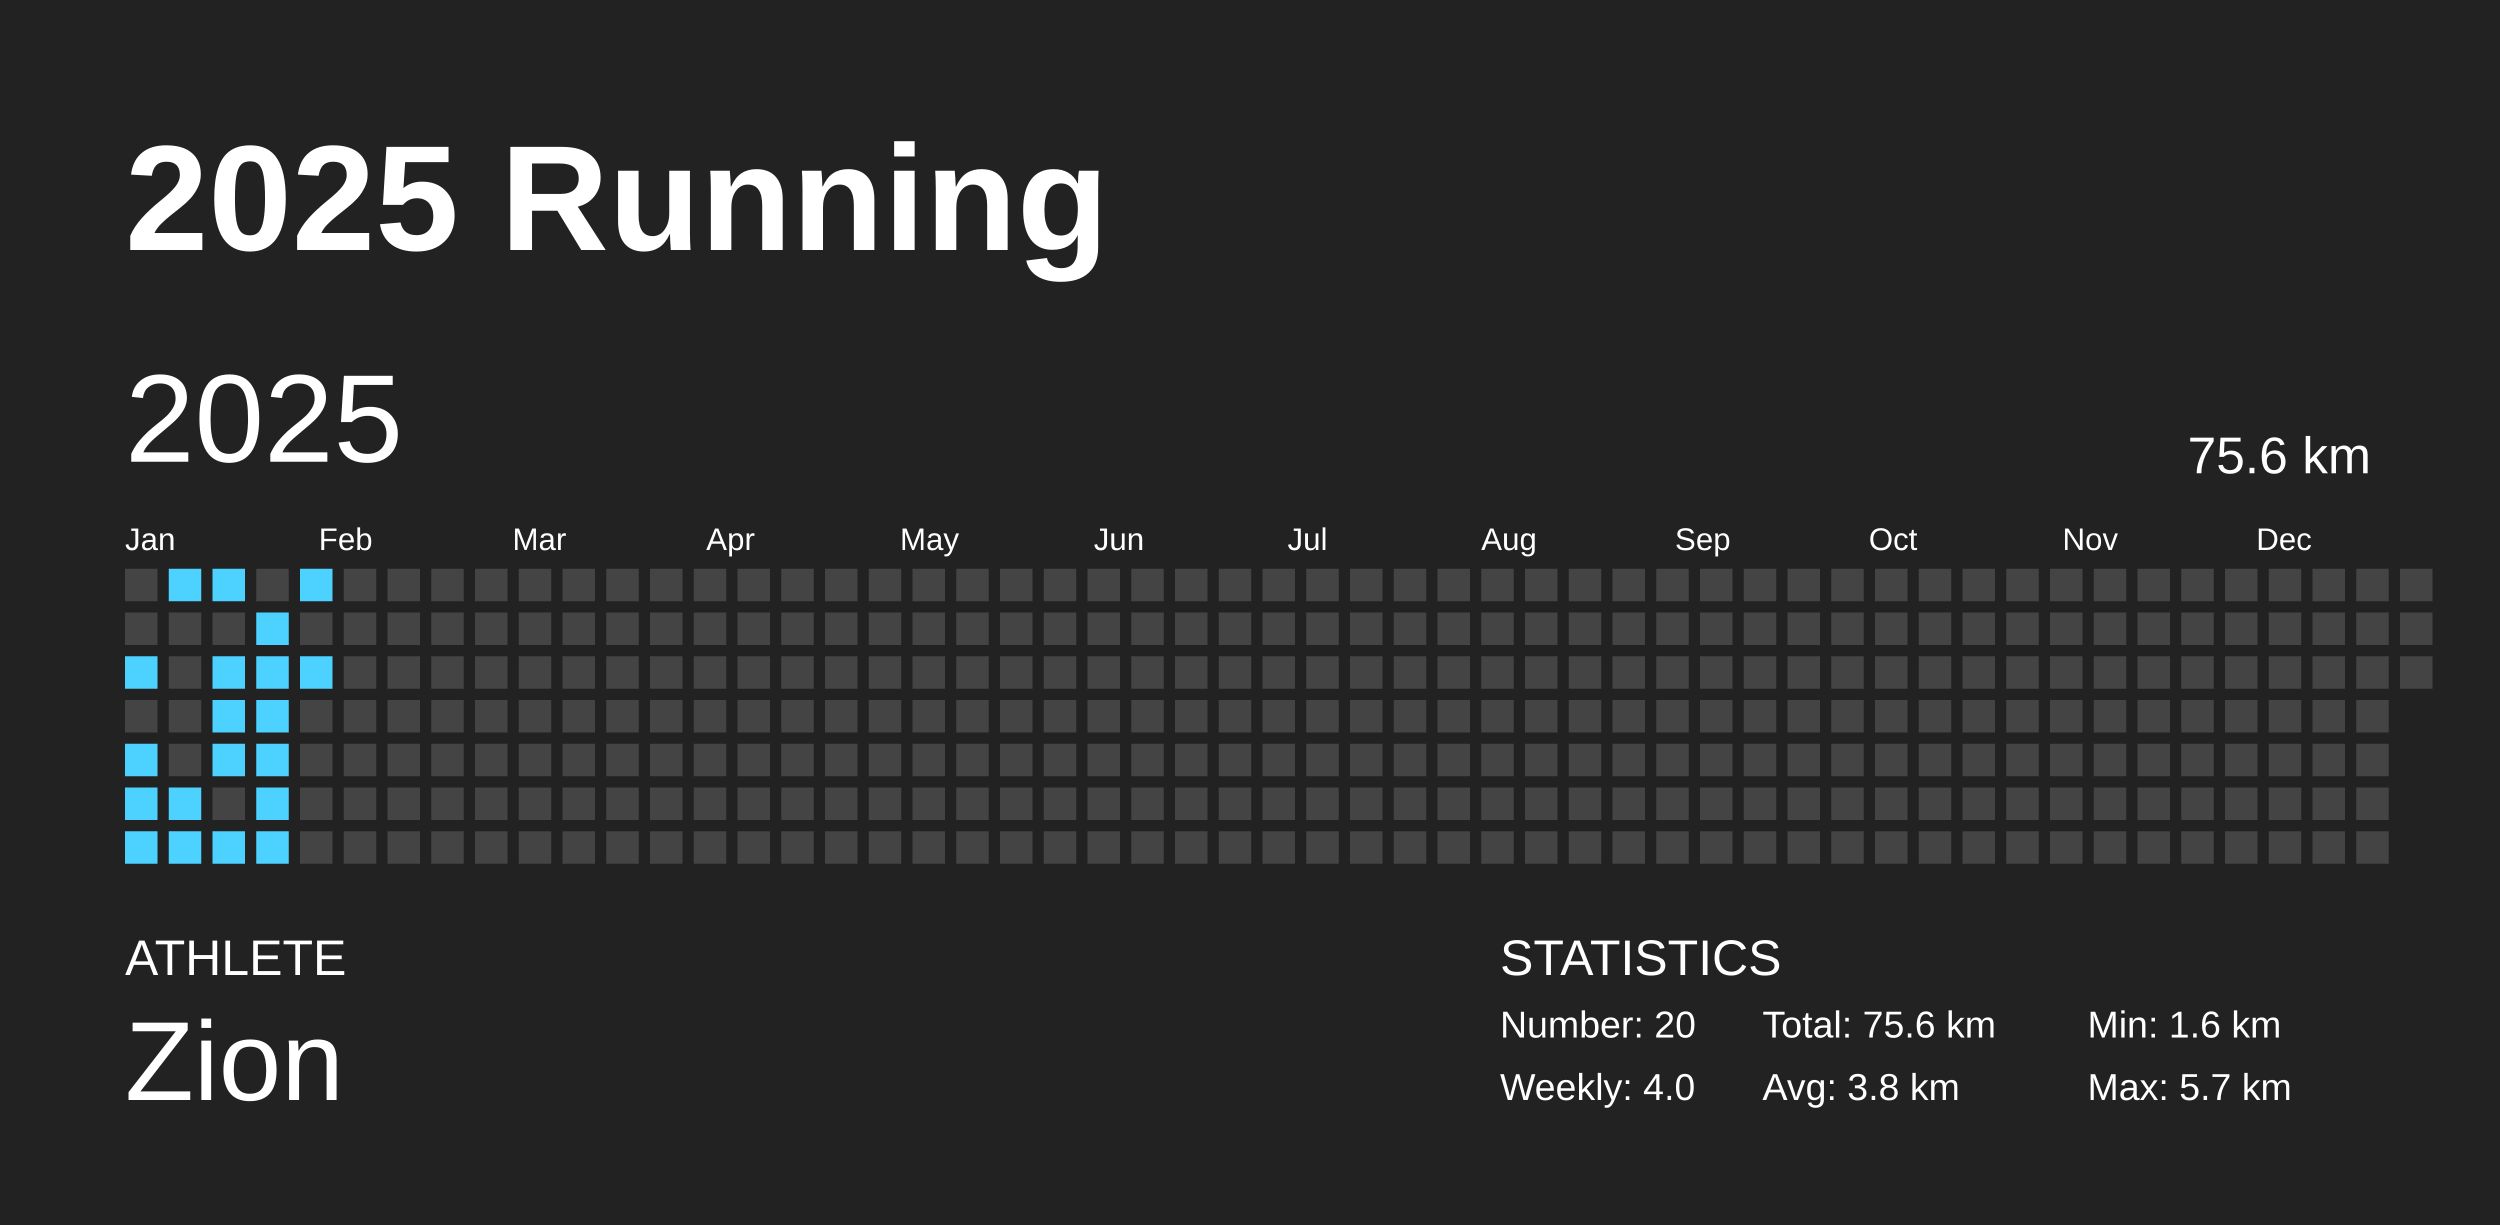
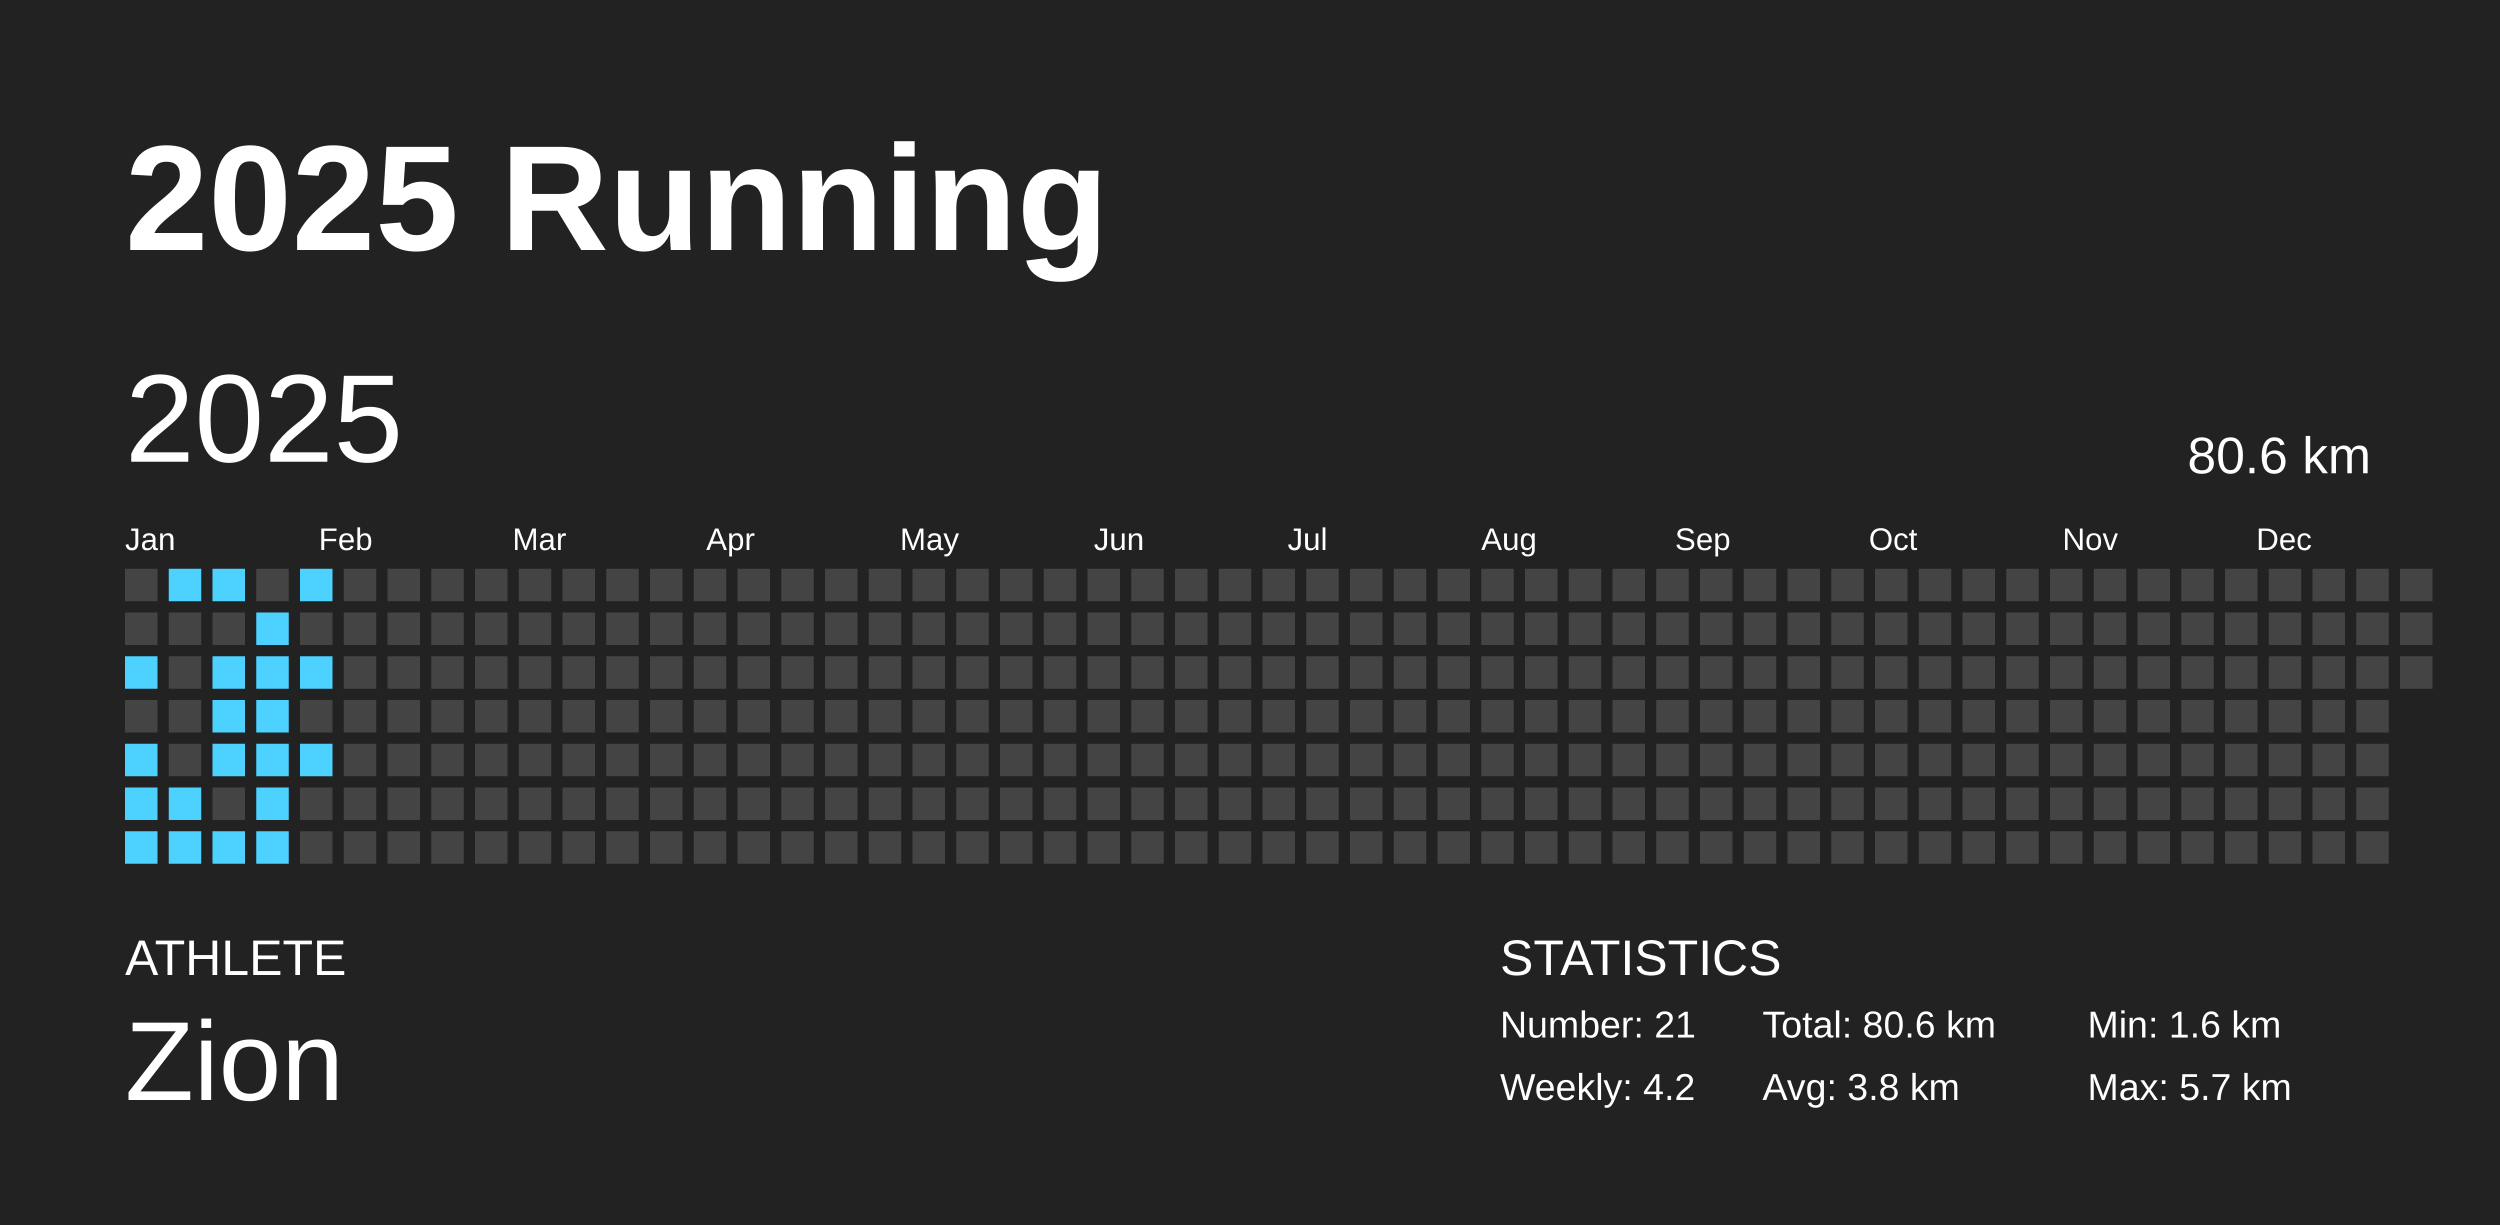
<svg xmlns="http://www.w3.org/2000/svg" baseProfile="full" height="98mm" version="1.1" viewBox="0,0,200,98" width="200mm">
  <defs />
  <rect fill="#222222" height="98" width="200" x="0" y="0" />
  <text fill="#FFFFFF" style="font-size:12px; font-family:Arial; font-weight:bold;" x="10" y="20">2025 Running</text>
  <text fill="#FFFFFF" style="font-size:4px; font-family:Arial" x="10" y="78">ATHLETE</text>
  <text fill="#FFFFFF" style="font-size:9px; font-family:Arial" x="10" y="88">Zion</text>
  <text fill="#FFFFFF" style="font-size:4px; font-family:Arial" x="120" y="78">STATISTICS</text>
-   <text fill="#FFFFFF" style="font-size:3px; font-family:Arial" x="120" y="83">Number: 20</text>
-   <text fill="#FFFFFF" style="font-size:3px; font-family:Arial" x="120" y="88">Weekly: 4.0</text>
-   <text fill="#FFFFFF" style="font-size:3px; font-family:Arial" x="141" y="83">Total: 75.6 km</text>
+   <text fill="#FFFFFF" style="font-size:3px; font-family:Arial" x="120" y="83">Number: 21</text>
+   <text fill="#FFFFFF" style="font-size:3px; font-family:Arial" x="120" y="88">Weekly: 4.2</text>
+   <text fill="#FFFFFF" style="font-size:3px; font-family:Arial" x="141" y="83">Total: 80.6 km</text>
  <text fill="#FFFFFF" style="font-size:3px; font-family:Arial" x="141" y="88">Avg: 3.8 km</text>
  <text fill="#FFFFFF" style="font-size:3px; font-family:Arial" x="167" y="83">Min: 1.6 km</text>
  <text fill="#FFFFFF" style="font-size:3px; font-family:Arial" x="167" y="88">Max: 5.7 km</text>
  <text dominant-baseline="hanging" fill="#FFFFFF" style="font-size:10.0px; font-family:Arial;" x="10" y="30">2025</text>
-   <text dominant-baseline="hanging" fill="#FFFFFF" style="font-size:4.125px; font-family:Arial;" x="175" y="35">75.6 km</text>
+   <text dominant-baseline="hanging" fill="#FFFFFF" style="font-size:4.125px; font-family:Arial;" x="175" y="35">80.6 km</text>
  <text fill="#FFFFFF" style="font-size:2.5px; font-family:Arial" x="10.0" y="44">Jan</text>
  <text fill="#FFFFFF" style="font-size:2.5px; font-family:Arial" x="25.5" y="44">Feb</text>
  <text fill="#FFFFFF" style="font-size:2.5px; font-family:Arial" x="41.0" y="44">Mar</text>
  <text fill="#FFFFFF" style="font-size:2.5px; font-family:Arial" x="56.5" y="44">Apr</text>
  <text fill="#FFFFFF" style="font-size:2.5px; font-family:Arial" x="72.0" y="44">May</text>
  <text fill="#FFFFFF" style="font-size:2.5px; font-family:Arial" x="87.5" y="44">Jun</text>
  <text fill="#FFFFFF" style="font-size:2.5px; font-family:Arial" x="103.0" y="44">Jul</text>
  <text fill="#FFFFFF" style="font-size:2.5px; font-family:Arial" x="118.5" y="44">Aug</text>
  <text fill="#FFFFFF" style="font-size:2.5px; font-family:Arial" x="134.0" y="44">Sep</text>
  <text fill="#FFFFFF" style="font-size:2.5px; font-family:Arial" x="149.5" y="44">Oct</text>
  <text fill="#FFFFFF" style="font-size:2.5px; font-family:Arial" x="165.0" y="44">Nov</text>
  <text fill="#FFFFFF" style="font-size:2.5px; font-family:Arial" x="180.5" y="44">Dec</text>
  <rect fill="#444444" height="2.6" width="2.6" x="10.0" y="45.5" />
  <rect fill="#444444" height="2.6" width="2.6" x="10.0" y="49.0" />
  <rect fill="#4dd2ff" height="2.6" width="2.6" x="10.0" y="52.5" />
  <rect fill="#444444" height="2.6" width="2.6" x="10.0" y="56.0" />
  <rect fill="#4dd2ff" height="2.6" width="2.6" x="10.0" y="59.5" />
  <rect fill="#4dd2ff" height="2.6" width="2.6" x="10.0" y="63.0" />
  <rect fill="#4dd2ff" height="2.6" width="2.6" x="10.0" y="66.5" />
  <rect fill="#4dd2ff" height="2.6" width="2.6" x="13.5" y="45.5" />
  <rect fill="#444444" height="2.6" width="2.6" x="13.5" y="49.0" />
  <rect fill="#444444" height="2.6" width="2.6" x="13.5" y="52.5" />
  <rect fill="#444444" height="2.6" width="2.6" x="13.5" y="56.0" />
  <rect fill="#444444" height="2.6" width="2.6" x="13.5" y="59.5" />
  <rect fill="#4dd2ff" height="2.6" width="2.6" x="13.5" y="63.0" />
  <rect fill="#4dd2ff" height="2.6" width="2.6" x="13.5" y="66.5" />
  <rect fill="#4dd2ff" height="2.6" width="2.6" x="17.0" y="45.5" />
  <rect fill="#444444" height="2.6" width="2.6" x="17.0" y="49.0" />
  <rect fill="#4dd2ff" height="2.6" width="2.6" x="17.0" y="52.5" />
  <rect fill="#4dd2ff" height="2.6" width="2.6" x="17.0" y="56.0" />
  <rect fill="#4dd2ff" height="2.6" width="2.6" x="17.0" y="59.5" />
  <rect fill="#444444" height="2.6" width="2.6" x="17.0" y="63.0" />
  <rect fill="#4dd2ff" height="2.6" width="2.6" x="17.0" y="66.5" />
  <rect fill="#444444" height="2.6" width="2.6" x="20.5" y="45.5" />
  <rect fill="#4dd2ff" height="2.6" width="2.6" x="20.5" y="49.0" />
  <rect fill="#4dd2ff" height="2.6" width="2.6" x="20.5" y="52.5" />
  <rect fill="#4dd2ff" height="2.6" width="2.6" x="20.5" y="56.0" />
  <rect fill="#4dd2ff" height="2.6" width="2.6" x="20.5" y="59.5" />
  <rect fill="#4dd2ff" height="2.6" width="2.6" x="20.5" y="63.0" />
  <rect fill="#4dd2ff" height="2.6" width="2.6" x="20.5" y="66.5" />
  <rect fill="#4dd2ff" height="2.6" width="2.6" x="24.0" y="45.5" />
  <rect fill="#444444" height="2.6" width="2.6" x="24.0" y="49.0" />
  <rect fill="#4dd2ff" height="2.6" width="2.6" x="24.0" y="52.5" />
  <rect fill="#444444" height="2.6" width="2.6" x="24.0" y="56.0" />
-   <rect fill="#444444" height="2.6" width="2.6" x="24.0" y="59.5" />
+   <rect fill="#4dd2ff" height="2.6" width="2.6" x="24.0" y="59.5" />
  <rect fill="#444444" height="2.6" width="2.6" x="24.0" y="63.0" />
  <rect fill="#444444" height="2.6" width="2.6" x="24.0" y="66.5" />
  <rect fill="#444444" height="2.6" width="2.6" x="27.5" y="45.5" />
  <rect fill="#444444" height="2.6" width="2.6" x="27.5" y="49.0" />
  <rect fill="#444444" height="2.6" width="2.6" x="27.5" y="52.5" />
  <rect fill="#444444" height="2.6" width="2.6" x="27.5" y="56.0" />
  <rect fill="#444444" height="2.6" width="2.6" x="27.5" y="59.5" />
  <rect fill="#444444" height="2.6" width="2.6" x="27.5" y="63.0" />
  <rect fill="#444444" height="2.6" width="2.6" x="27.5" y="66.5" />
  <rect fill="#444444" height="2.6" width="2.6" x="31.0" y="45.5" />
  <rect fill="#444444" height="2.6" width="2.6" x="31.0" y="49.0" />
  <rect fill="#444444" height="2.6" width="2.6" x="31.0" y="52.5" />
  <rect fill="#444444" height="2.6" width="2.6" x="31.0" y="56.0" />
  <rect fill="#444444" height="2.6" width="2.6" x="31.0" y="59.5" />
  <rect fill="#444444" height="2.6" width="2.6" x="31.0" y="63.0" />
  <rect fill="#444444" height="2.6" width="2.6" x="31.0" y="66.5" />
  <rect fill="#444444" height="2.6" width="2.6" x="34.5" y="45.5" />
  <rect fill="#444444" height="2.6" width="2.6" x="34.5" y="49.0" />
  <rect fill="#444444" height="2.6" width="2.6" x="34.5" y="52.5" />
  <rect fill="#444444" height="2.6" width="2.6" x="34.5" y="56.0" />
  <rect fill="#444444" height="2.6" width="2.6" x="34.5" y="59.5" />
  <rect fill="#444444" height="2.6" width="2.6" x="34.5" y="63.0" />
  <rect fill="#444444" height="2.6" width="2.6" x="34.5" y="66.5" />
  <rect fill="#444444" height="2.6" width="2.6" x="38.0" y="45.5" />
  <rect fill="#444444" height="2.6" width="2.6" x="38.0" y="49.0" />
  <rect fill="#444444" height="2.6" width="2.6" x="38.0" y="52.5" />
  <rect fill="#444444" height="2.6" width="2.6" x="38.0" y="56.0" />
  <rect fill="#444444" height="2.6" width="2.6" x="38.0" y="59.5" />
  <rect fill="#444444" height="2.6" width="2.6" x="38.0" y="63.0" />
  <rect fill="#444444" height="2.6" width="2.6" x="38.0" y="66.5" />
  <rect fill="#444444" height="2.6" width="2.6" x="41.5" y="45.5" />
  <rect fill="#444444" height="2.6" width="2.6" x="41.5" y="49.0" />
  <rect fill="#444444" height="2.6" width="2.6" x="41.5" y="52.5" />
  <rect fill="#444444" height="2.6" width="2.6" x="41.5" y="56.0" />
  <rect fill="#444444" height="2.6" width="2.6" x="41.5" y="59.5" />
  <rect fill="#444444" height="2.6" width="2.6" x="41.5" y="63.0" />
  <rect fill="#444444" height="2.6" width="2.6" x="41.5" y="66.5" />
  <rect fill="#444444" height="2.6" width="2.6" x="45.0" y="45.5" />
  <rect fill="#444444" height="2.6" width="2.6" x="45.0" y="49.0" />
  <rect fill="#444444" height="2.6" width="2.6" x="45.0" y="52.5" />
  <rect fill="#444444" height="2.6" width="2.6" x="45.0" y="56.0" />
  <rect fill="#444444" height="2.6" width="2.6" x="45.0" y="59.5" />
  <rect fill="#444444" height="2.6" width="2.6" x="45.0" y="63.0" />
  <rect fill="#444444" height="2.6" width="2.6" x="45.0" y="66.5" />
  <rect fill="#444444" height="2.6" width="2.6" x="48.5" y="45.5" />
  <rect fill="#444444" height="2.6" width="2.6" x="48.5" y="49.0" />
  <rect fill="#444444" height="2.6" width="2.6" x="48.5" y="52.5" />
  <rect fill="#444444" height="2.6" width="2.6" x="48.5" y="56.0" />
  <rect fill="#444444" height="2.6" width="2.6" x="48.5" y="59.5" />
  <rect fill="#444444" height="2.6" width="2.6" x="48.5" y="63.0" />
  <rect fill="#444444" height="2.6" width="2.6" x="48.5" y="66.5" />
  <rect fill="#444444" height="2.6" width="2.6" x="52.0" y="45.5" />
  <rect fill="#444444" height="2.6" width="2.6" x="52.0" y="49.0" />
  <rect fill="#444444" height="2.6" width="2.6" x="52.0" y="52.5" />
  <rect fill="#444444" height="2.6" width="2.6" x="52.0" y="56.0" />
  <rect fill="#444444" height="2.6" width="2.6" x="52.0" y="59.5" />
  <rect fill="#444444" height="2.6" width="2.6" x="52.0" y="63.0" />
  <rect fill="#444444" height="2.6" width="2.6" x="52.0" y="66.5" />
  <rect fill="#444444" height="2.6" width="2.6" x="55.5" y="45.5" />
  <rect fill="#444444" height="2.6" width="2.6" x="55.5" y="49.0" />
  <rect fill="#444444" height="2.6" width="2.6" x="55.5" y="52.5" />
  <rect fill="#444444" height="2.6" width="2.6" x="55.5" y="56.0" />
  <rect fill="#444444" height="2.6" width="2.6" x="55.5" y="59.5" />
  <rect fill="#444444" height="2.6" width="2.6" x="55.5" y="63.0" />
  <rect fill="#444444" height="2.6" width="2.6" x="55.5" y="66.5" />
  <rect fill="#444444" height="2.6" width="2.6" x="59.0" y="45.5" />
  <rect fill="#444444" height="2.6" width="2.6" x="59.0" y="49.0" />
  <rect fill="#444444" height="2.6" width="2.6" x="59.0" y="52.5" />
  <rect fill="#444444" height="2.6" width="2.6" x="59.0" y="56.0" />
  <rect fill="#444444" height="2.6" width="2.6" x="59.0" y="59.5" />
  <rect fill="#444444" height="2.6" width="2.6" x="59.0" y="63.0" />
  <rect fill="#444444" height="2.6" width="2.6" x="59.0" y="66.5" />
  <rect fill="#444444" height="2.6" width="2.6" x="62.5" y="45.5" />
  <rect fill="#444444" height="2.6" width="2.6" x="62.5" y="49.0" />
  <rect fill="#444444" height="2.6" width="2.6" x="62.5" y="52.5" />
  <rect fill="#444444" height="2.6" width="2.6" x="62.5" y="56.0" />
  <rect fill="#444444" height="2.6" width="2.6" x="62.5" y="59.5" />
  <rect fill="#444444" height="2.6" width="2.6" x="62.5" y="63.0" />
  <rect fill="#444444" height="2.6" width="2.6" x="62.5" y="66.5" />
  <rect fill="#444444" height="2.6" width="2.6" x="66.0" y="45.5" />
  <rect fill="#444444" height="2.6" width="2.6" x="66.0" y="49.0" />
  <rect fill="#444444" height="2.6" width="2.6" x="66.0" y="52.5" />
  <rect fill="#444444" height="2.6" width="2.6" x="66.0" y="56.0" />
  <rect fill="#444444" height="2.6" width="2.6" x="66.0" y="59.5" />
  <rect fill="#444444" height="2.6" width="2.6" x="66.0" y="63.0" />
  <rect fill="#444444" height="2.6" width="2.6" x="66.0" y="66.5" />
  <rect fill="#444444" height="2.6" width="2.6" x="69.5" y="45.5" />
  <rect fill="#444444" height="2.6" width="2.6" x="69.5" y="49.0" />
  <rect fill="#444444" height="2.6" width="2.6" x="69.5" y="52.5" />
  <rect fill="#444444" height="2.6" width="2.6" x="69.5" y="56.0" />
  <rect fill="#444444" height="2.6" width="2.6" x="69.5" y="59.5" />
  <rect fill="#444444" height="2.6" width="2.6" x="69.5" y="63.0" />
  <rect fill="#444444" height="2.6" width="2.6" x="69.5" y="66.5" />
  <rect fill="#444444" height="2.6" width="2.6" x="73.0" y="45.5" />
  <rect fill="#444444" height="2.6" width="2.6" x="73.0" y="49.0" />
  <rect fill="#444444" height="2.6" width="2.6" x="73.0" y="52.5" />
  <rect fill="#444444" height="2.6" width="2.6" x="73.0" y="56.0" />
  <rect fill="#444444" height="2.6" width="2.6" x="73.0" y="59.5" />
  <rect fill="#444444" height="2.6" width="2.6" x="73.0" y="63.0" />
  <rect fill="#444444" height="2.6" width="2.6" x="73.0" y="66.5" />
  <rect fill="#444444" height="2.6" width="2.6" x="76.5" y="45.5" />
  <rect fill="#444444" height="2.6" width="2.6" x="76.5" y="49.0" />
  <rect fill="#444444" height="2.6" width="2.6" x="76.5" y="52.5" />
  <rect fill="#444444" height="2.6" width="2.6" x="76.5" y="56.0" />
  <rect fill="#444444" height="2.6" width="2.6" x="76.5" y="59.5" />
  <rect fill="#444444" height="2.6" width="2.6" x="76.5" y="63.0" />
  <rect fill="#444444" height="2.6" width="2.6" x="76.5" y="66.5" />
  <rect fill="#444444" height="2.6" width="2.6" x="80.0" y="45.5" />
  <rect fill="#444444" height="2.6" width="2.6" x="80.0" y="49.0" />
  <rect fill="#444444" height="2.6" width="2.6" x="80.0" y="52.5" />
  <rect fill="#444444" height="2.6" width="2.6" x="80.0" y="56.0" />
  <rect fill="#444444" height="2.6" width="2.6" x="80.0" y="59.5" />
  <rect fill="#444444" height="2.6" width="2.6" x="80.0" y="63.0" />
  <rect fill="#444444" height="2.6" width="2.6" x="80.0" y="66.5" />
  <rect fill="#444444" height="2.6" width="2.6" x="83.5" y="45.5" />
  <rect fill="#444444" height="2.6" width="2.6" x="83.5" y="49.0" />
  <rect fill="#444444" height="2.6" width="2.6" x="83.5" y="52.5" />
  <rect fill="#444444" height="2.6" width="2.6" x="83.5" y="56.0" />
  <rect fill="#444444" height="2.6" width="2.6" x="83.5" y="59.5" />
  <rect fill="#444444" height="2.6" width="2.6" x="83.5" y="63.0" />
  <rect fill="#444444" height="2.6" width="2.6" x="83.5" y="66.5" />
  <rect fill="#444444" height="2.6" width="2.6" x="87.0" y="45.5" />
  <rect fill="#444444" height="2.6" width="2.6" x="87.0" y="49.0" />
  <rect fill="#444444" height="2.6" width="2.6" x="87.0" y="52.5" />
  <rect fill="#444444" height="2.6" width="2.6" x="87.0" y="56.0" />
  <rect fill="#444444" height="2.6" width="2.6" x="87.0" y="59.5" />
  <rect fill="#444444" height="2.6" width="2.6" x="87.0" y="63.0" />
  <rect fill="#444444" height="2.6" width="2.6" x="87.0" y="66.5" />
  <rect fill="#444444" height="2.6" width="2.6" x="90.5" y="45.5" />
  <rect fill="#444444" height="2.6" width="2.6" x="90.5" y="49.0" />
  <rect fill="#444444" height="2.6" width="2.6" x="90.5" y="52.5" />
  <rect fill="#444444" height="2.6" width="2.6" x="90.5" y="56.0" />
  <rect fill="#444444" height="2.6" width="2.6" x="90.5" y="59.5" />
  <rect fill="#444444" height="2.6" width="2.6" x="90.5" y="63.0" />
  <rect fill="#444444" height="2.6" width="2.6" x="90.5" y="66.5" />
  <rect fill="#444444" height="2.6" width="2.6" x="94.0" y="45.5" />
  <rect fill="#444444" height="2.6" width="2.6" x="94.0" y="49.0" />
  <rect fill="#444444" height="2.6" width="2.6" x="94.0" y="52.5" />
  <rect fill="#444444" height="2.6" width="2.6" x="94.0" y="56.0" />
  <rect fill="#444444" height="2.6" width="2.6" x="94.0" y="59.5" />
  <rect fill="#444444" height="2.6" width="2.6" x="94.0" y="63.0" />
  <rect fill="#444444" height="2.6" width="2.6" x="94.0" y="66.5" />
  <rect fill="#444444" height="2.6" width="2.6" x="97.5" y="45.5" />
  <rect fill="#444444" height="2.6" width="2.6" x="97.5" y="49.0" />
  <rect fill="#444444" height="2.6" width="2.6" x="97.5" y="52.5" />
  <rect fill="#444444" height="2.6" width="2.6" x="97.5" y="56.0" />
  <rect fill="#444444" height="2.6" width="2.6" x="97.5" y="59.5" />
  <rect fill="#444444" height="2.6" width="2.6" x="97.5" y="63.0" />
  <rect fill="#444444" height="2.6" width="2.6" x="97.5" y="66.5" />
  <rect fill="#444444" height="2.6" width="2.6" x="101.0" y="45.5" />
  <rect fill="#444444" height="2.6" width="2.6" x="101.0" y="49.0" />
  <rect fill="#444444" height="2.6" width="2.6" x="101.0" y="52.5" />
  <rect fill="#444444" height="2.6" width="2.6" x="101.0" y="56.0" />
  <rect fill="#444444" height="2.6" width="2.6" x="101.0" y="59.5" />
  <rect fill="#444444" height="2.6" width="2.6" x="101.0" y="63.0" />
  <rect fill="#444444" height="2.6" width="2.6" x="101.0" y="66.5" />
  <rect fill="#444444" height="2.6" width="2.6" x="104.5" y="45.5" />
  <rect fill="#444444" height="2.6" width="2.6" x="104.5" y="49.0" />
  <rect fill="#444444" height="2.6" width="2.6" x="104.5" y="52.5" />
  <rect fill="#444444" height="2.6" width="2.6" x="104.5" y="56.0" />
  <rect fill="#444444" height="2.6" width="2.6" x="104.5" y="59.5" />
  <rect fill="#444444" height="2.6" width="2.6" x="104.5" y="63.0" />
  <rect fill="#444444" height="2.6" width="2.6" x="104.5" y="66.5" />
  <rect fill="#444444" height="2.6" width="2.6" x="108.0" y="45.5" />
  <rect fill="#444444" height="2.6" width="2.6" x="108.0" y="49.0" />
  <rect fill="#444444" height="2.6" width="2.6" x="108.0" y="52.5" />
  <rect fill="#444444" height="2.6" width="2.6" x="108.0" y="56.0" />
  <rect fill="#444444" height="2.6" width="2.6" x="108.0" y="59.5" />
  <rect fill="#444444" height="2.6" width="2.6" x="108.0" y="63.0" />
  <rect fill="#444444" height="2.6" width="2.6" x="108.0" y="66.5" />
  <rect fill="#444444" height="2.6" width="2.6" x="111.5" y="45.5" />
  <rect fill="#444444" height="2.6" width="2.6" x="111.5" y="49.0" />
  <rect fill="#444444" height="2.6" width="2.6" x="111.5" y="52.5" />
  <rect fill="#444444" height="2.6" width="2.6" x="111.5" y="56.0" />
  <rect fill="#444444" height="2.6" width="2.6" x="111.5" y="59.5" />
  <rect fill="#444444" height="2.6" width="2.6" x="111.5" y="63.0" />
  <rect fill="#444444" height="2.6" width="2.6" x="111.5" y="66.5" />
  <rect fill="#444444" height="2.6" width="2.6" x="115.0" y="45.5" />
  <rect fill="#444444" height="2.6" width="2.6" x="115.0" y="49.0" />
  <rect fill="#444444" height="2.6" width="2.6" x="115.0" y="52.5" />
  <rect fill="#444444" height="2.6" width="2.6" x="115.0" y="56.0" />
  <rect fill="#444444" height="2.6" width="2.6" x="115.0" y="59.5" />
  <rect fill="#444444" height="2.6" width="2.6" x="115.0" y="63.0" />
  <rect fill="#444444" height="2.6" width="2.6" x="115.0" y="66.5" />
  <rect fill="#444444" height="2.6" width="2.6" x="118.5" y="45.5" />
  <rect fill="#444444" height="2.6" width="2.6" x="118.5" y="49.0" />
  <rect fill="#444444" height="2.6" width="2.6" x="118.5" y="52.5" />
  <rect fill="#444444" height="2.6" width="2.6" x="118.5" y="56.0" />
  <rect fill="#444444" height="2.6" width="2.6" x="118.5" y="59.5" />
  <rect fill="#444444" height="2.6" width="2.6" x="118.5" y="63.0" />
  <rect fill="#444444" height="2.6" width="2.6" x="118.5" y="66.5" />
  <rect fill="#444444" height="2.6" width="2.6" x="122.0" y="45.5" />
  <rect fill="#444444" height="2.6" width="2.6" x="122.0" y="49.0" />
  <rect fill="#444444" height="2.6" width="2.6" x="122.0" y="52.5" />
  <rect fill="#444444" height="2.6" width="2.6" x="122.0" y="56.0" />
  <rect fill="#444444" height="2.6" width="2.6" x="122.0" y="59.5" />
  <rect fill="#444444" height="2.6" width="2.6" x="122.0" y="63.0" />
  <rect fill="#444444" height="2.6" width="2.6" x="122.0" y="66.5" />
  <rect fill="#444444" height="2.6" width="2.6" x="125.5" y="45.5" />
  <rect fill="#444444" height="2.6" width="2.6" x="125.5" y="49.0" />
  <rect fill="#444444" height="2.6" width="2.6" x="125.5" y="52.5" />
  <rect fill="#444444" height="2.6" width="2.6" x="125.5" y="56.0" />
  <rect fill="#444444" height="2.6" width="2.6" x="125.5" y="59.5" />
  <rect fill="#444444" height="2.6" width="2.6" x="125.5" y="63.0" />
  <rect fill="#444444" height="2.6" width="2.6" x="125.5" y="66.5" />
  <rect fill="#444444" height="2.6" width="2.6" x="129.0" y="45.5" />
  <rect fill="#444444" height="2.6" width="2.6" x="129.0" y="49.0" />
  <rect fill="#444444" height="2.6" width="2.6" x="129.0" y="52.5" />
  <rect fill="#444444" height="2.6" width="2.6" x="129.0" y="56.0" />
  <rect fill="#444444" height="2.6" width="2.6" x="129.0" y="59.5" />
  <rect fill="#444444" height="2.6" width="2.6" x="129.0" y="63.0" />
  <rect fill="#444444" height="2.6" width="2.6" x="129.0" y="66.5" />
  <rect fill="#444444" height="2.6" width="2.6" x="132.5" y="45.5" />
  <rect fill="#444444" height="2.6" width="2.6" x="132.5" y="49.0" />
  <rect fill="#444444" height="2.6" width="2.6" x="132.5" y="52.5" />
  <rect fill="#444444" height="2.6" width="2.6" x="132.5" y="56.0" />
  <rect fill="#444444" height="2.6" width="2.6" x="132.5" y="59.5" />
  <rect fill="#444444" height="2.6" width="2.6" x="132.5" y="63.0" />
  <rect fill="#444444" height="2.6" width="2.6" x="132.5" y="66.5" />
  <rect fill="#444444" height="2.6" width="2.6" x="136.0" y="45.5" />
  <rect fill="#444444" height="2.6" width="2.6" x="136.0" y="49.0" />
  <rect fill="#444444" height="2.6" width="2.6" x="136.0" y="52.5" />
  <rect fill="#444444" height="2.6" width="2.6" x="136.0" y="56.0" />
  <rect fill="#444444" height="2.6" width="2.6" x="136.0" y="59.5" />
  <rect fill="#444444" height="2.6" width="2.6" x="136.0" y="63.0" />
  <rect fill="#444444" height="2.6" width="2.6" x="136.0" y="66.5" />
  <rect fill="#444444" height="2.6" width="2.6" x="139.5" y="45.5" />
  <rect fill="#444444" height="2.6" width="2.6" x="139.5" y="49.0" />
  <rect fill="#444444" height="2.6" width="2.6" x="139.5" y="52.5" />
  <rect fill="#444444" height="2.6" width="2.6" x="139.5" y="56.0" />
  <rect fill="#444444" height="2.6" width="2.6" x="139.5" y="59.5" />
  <rect fill="#444444" height="2.6" width="2.6" x="139.5" y="63.0" />
  <rect fill="#444444" height="2.6" width="2.6" x="139.5" y="66.5" />
  <rect fill="#444444" height="2.6" width="2.6" x="143.0" y="45.5" />
  <rect fill="#444444" height="2.6" width="2.6" x="143.0" y="49.0" />
  <rect fill="#444444" height="2.6" width="2.6" x="143.0" y="52.5" />
  <rect fill="#444444" height="2.6" width="2.6" x="143.0" y="56.0" />
  <rect fill="#444444" height="2.6" width="2.6" x="143.0" y="59.5" />
  <rect fill="#444444" height="2.6" width="2.6" x="143.0" y="63.0" />
  <rect fill="#444444" height="2.6" width="2.6" x="143.0" y="66.5" />
  <rect fill="#444444" height="2.6" width="2.6" x="146.5" y="45.5" />
  <rect fill="#444444" height="2.6" width="2.6" x="146.5" y="49.0" />
  <rect fill="#444444" height="2.6" width="2.6" x="146.5" y="52.5" />
  <rect fill="#444444" height="2.6" width="2.6" x="146.5" y="56.0" />
  <rect fill="#444444" height="2.6" width="2.6" x="146.5" y="59.5" />
  <rect fill="#444444" height="2.6" width="2.6" x="146.5" y="63.0" />
  <rect fill="#444444" height="2.6" width="2.6" x="146.5" y="66.5" />
  <rect fill="#444444" height="2.6" width="2.6" x="150.0" y="45.5" />
  <rect fill="#444444" height="2.6" width="2.6" x="150.0" y="49.0" />
  <rect fill="#444444" height="2.6" width="2.6" x="150.0" y="52.5" />
  <rect fill="#444444" height="2.6" width="2.6" x="150.0" y="56.0" />
  <rect fill="#444444" height="2.6" width="2.6" x="150.0" y="59.5" />
  <rect fill="#444444" height="2.6" width="2.6" x="150.0" y="63.0" />
  <rect fill="#444444" height="2.6" width="2.6" x="150.0" y="66.5" />
  <rect fill="#444444" height="2.6" width="2.6" x="153.5" y="45.5" />
  <rect fill="#444444" height="2.6" width="2.6" x="153.5" y="49.0" />
  <rect fill="#444444" height="2.6" width="2.6" x="153.5" y="52.5" />
  <rect fill="#444444" height="2.6" width="2.6" x="153.5" y="56.0" />
  <rect fill="#444444" height="2.6" width="2.6" x="153.5" y="59.5" />
  <rect fill="#444444" height="2.6" width="2.6" x="153.5" y="63.0" />
  <rect fill="#444444" height="2.6" width="2.6" x="153.5" y="66.5" />
  <rect fill="#444444" height="2.6" width="2.6" x="157.0" y="45.5" />
  <rect fill="#444444" height="2.6" width="2.6" x="157.0" y="49.0" />
  <rect fill="#444444" height="2.6" width="2.6" x="157.0" y="52.5" />
  <rect fill="#444444" height="2.6" width="2.6" x="157.0" y="56.0" />
  <rect fill="#444444" height="2.6" width="2.6" x="157.0" y="59.5" />
  <rect fill="#444444" height="2.6" width="2.6" x="157.0" y="63.0" />
  <rect fill="#444444" height="2.6" width="2.6" x="157.0" y="66.5" />
  <rect fill="#444444" height="2.6" width="2.6" x="160.5" y="45.5" />
  <rect fill="#444444" height="2.6" width="2.6" x="160.5" y="49.0" />
  <rect fill="#444444" height="2.6" width="2.6" x="160.5" y="52.5" />
  <rect fill="#444444" height="2.6" width="2.6" x="160.5" y="56.0" />
  <rect fill="#444444" height="2.6" width="2.6" x="160.5" y="59.5" />
  <rect fill="#444444" height="2.6" width="2.6" x="160.5" y="63.0" />
  <rect fill="#444444" height="2.6" width="2.6" x="160.5" y="66.5" />
  <rect fill="#444444" height="2.6" width="2.6" x="164.0" y="45.5" />
  <rect fill="#444444" height="2.6" width="2.6" x="164.0" y="49.0" />
  <rect fill="#444444" height="2.6" width="2.6" x="164.0" y="52.5" />
  <rect fill="#444444" height="2.6" width="2.6" x="164.0" y="56.0" />
  <rect fill="#444444" height="2.6" width="2.6" x="164.0" y="59.5" />
  <rect fill="#444444" height="2.6" width="2.6" x="164.0" y="63.0" />
  <rect fill="#444444" height="2.6" width="2.6" x="164.0" y="66.5" />
  <rect fill="#444444" height="2.6" width="2.6" x="167.5" y="45.5" />
  <rect fill="#444444" height="2.6" width="2.6" x="167.5" y="49.0" />
  <rect fill="#444444" height="2.6" width="2.6" x="167.5" y="52.5" />
  <rect fill="#444444" height="2.6" width="2.6" x="167.5" y="56.0" />
  <rect fill="#444444" height="2.6" width="2.6" x="167.5" y="59.5" />
  <rect fill="#444444" height="2.6" width="2.6" x="167.5" y="63.0" />
  <rect fill="#444444" height="2.6" width="2.6" x="167.5" y="66.5" />
  <rect fill="#444444" height="2.6" width="2.6" x="171.0" y="45.5" />
  <rect fill="#444444" height="2.6" width="2.6" x="171.0" y="49.0" />
  <rect fill="#444444" height="2.6" width="2.6" x="171.0" y="52.5" />
  <rect fill="#444444" height="2.6" width="2.6" x="171.0" y="56.0" />
  <rect fill="#444444" height="2.6" width="2.6" x="171.0" y="59.5" />
  <rect fill="#444444" height="2.6" width="2.6" x="171.0" y="63.0" />
  <rect fill="#444444" height="2.6" width="2.6" x="171.0" y="66.5" />
  <rect fill="#444444" height="2.6" width="2.6" x="174.5" y="45.5" />
  <rect fill="#444444" height="2.6" width="2.6" x="174.5" y="49.0" />
  <rect fill="#444444" height="2.6" width="2.6" x="174.5" y="52.5" />
  <rect fill="#444444" height="2.6" width="2.6" x="174.5" y="56.0" />
  <rect fill="#444444" height="2.6" width="2.6" x="174.5" y="59.5" />
  <rect fill="#444444" height="2.6" width="2.6" x="174.5" y="63.0" />
  <rect fill="#444444" height="2.6" width="2.6" x="174.5" y="66.5" />
  <rect fill="#444444" height="2.6" width="2.6" x="178.0" y="45.5" />
  <rect fill="#444444" height="2.6" width="2.6" x="178.0" y="49.0" />
  <rect fill="#444444" height="2.6" width="2.6" x="178.0" y="52.5" />
  <rect fill="#444444" height="2.6" width="2.6" x="178.0" y="56.0" />
  <rect fill="#444444" height="2.6" width="2.6" x="178.0" y="59.5" />
  <rect fill="#444444" height="2.6" width="2.6" x="178.0" y="63.0" />
  <rect fill="#444444" height="2.6" width="2.6" x="178.0" y="66.5" />
  <rect fill="#444444" height="2.6" width="2.6" x="181.5" y="45.5" />
  <rect fill="#444444" height="2.6" width="2.6" x="181.5" y="49.0" />
  <rect fill="#444444" height="2.6" width="2.6" x="181.5" y="52.5" />
  <rect fill="#444444" height="2.6" width="2.6" x="181.5" y="56.0" />
  <rect fill="#444444" height="2.6" width="2.6" x="181.5" y="59.5" />
  <rect fill="#444444" height="2.6" width="2.6" x="181.5" y="63.0" />
  <rect fill="#444444" height="2.6" width="2.6" x="181.5" y="66.5" />
  <rect fill="#444444" height="2.6" width="2.6" x="185.0" y="45.5" />
  <rect fill="#444444" height="2.6" width="2.6" x="185.0" y="49.0" />
  <rect fill="#444444" height="2.6" width="2.6" x="185.0" y="52.5" />
  <rect fill="#444444" height="2.6" width="2.6" x="185.0" y="56.0" />
  <rect fill="#444444" height="2.6" width="2.6" x="185.0" y="59.5" />
  <rect fill="#444444" height="2.6" width="2.6" x="185.0" y="63.0" />
  <rect fill="#444444" height="2.6" width="2.6" x="185.0" y="66.5" />
  <rect fill="#444444" height="2.6" width="2.6" x="188.5" y="45.5" />
  <rect fill="#444444" height="2.6" width="2.6" x="188.5" y="49.0" />
  <rect fill="#444444" height="2.6" width="2.6" x="188.5" y="52.5" />
  <rect fill="#444444" height="2.6" width="2.6" x="188.5" y="56.0" />
  <rect fill="#444444" height="2.6" width="2.6" x="188.5" y="59.5" />
  <rect fill="#444444" height="2.6" width="2.6" x="188.5" y="63.0" />
  <rect fill="#444444" height="2.6" width="2.6" x="188.5" y="66.5" />
  <rect fill="#444444" height="2.6" width="2.6" x="192.0" y="45.5" />
  <rect fill="#444444" height="2.6" width="2.6" x="192.0" y="49.0" />
  <rect fill="#444444" height="2.6" width="2.6" x="192.0" y="52.5" />
</svg>
